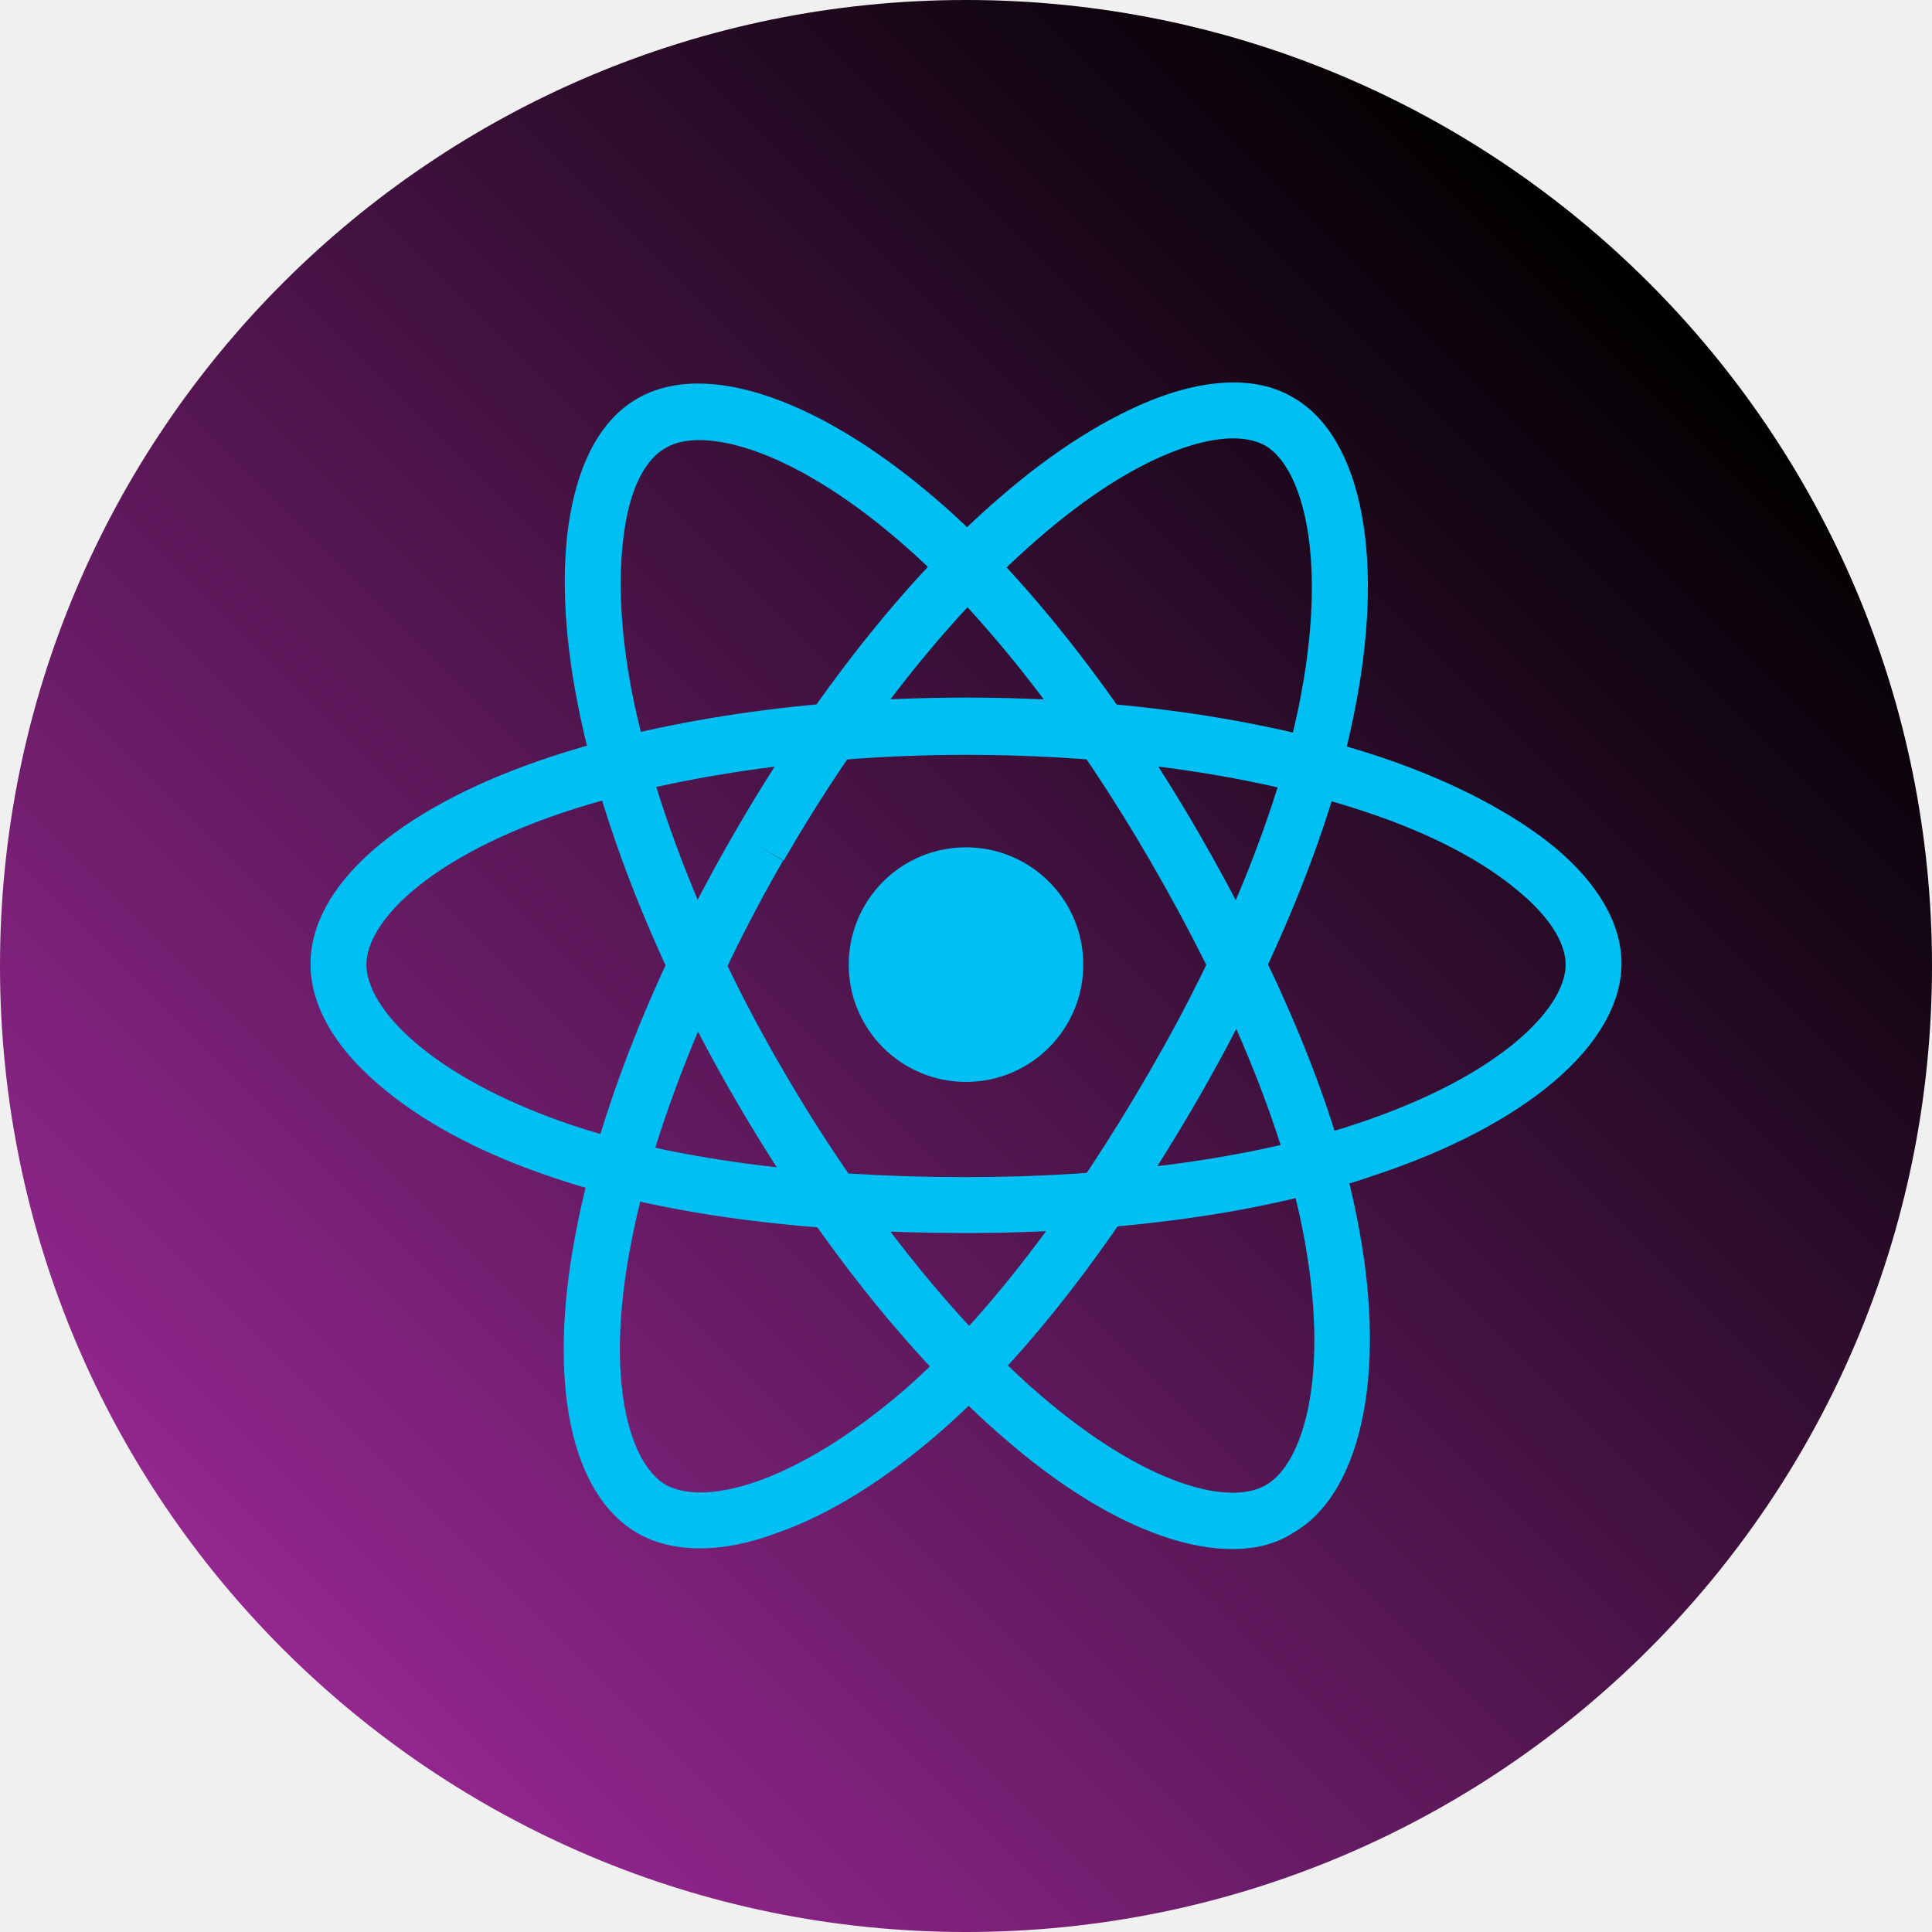
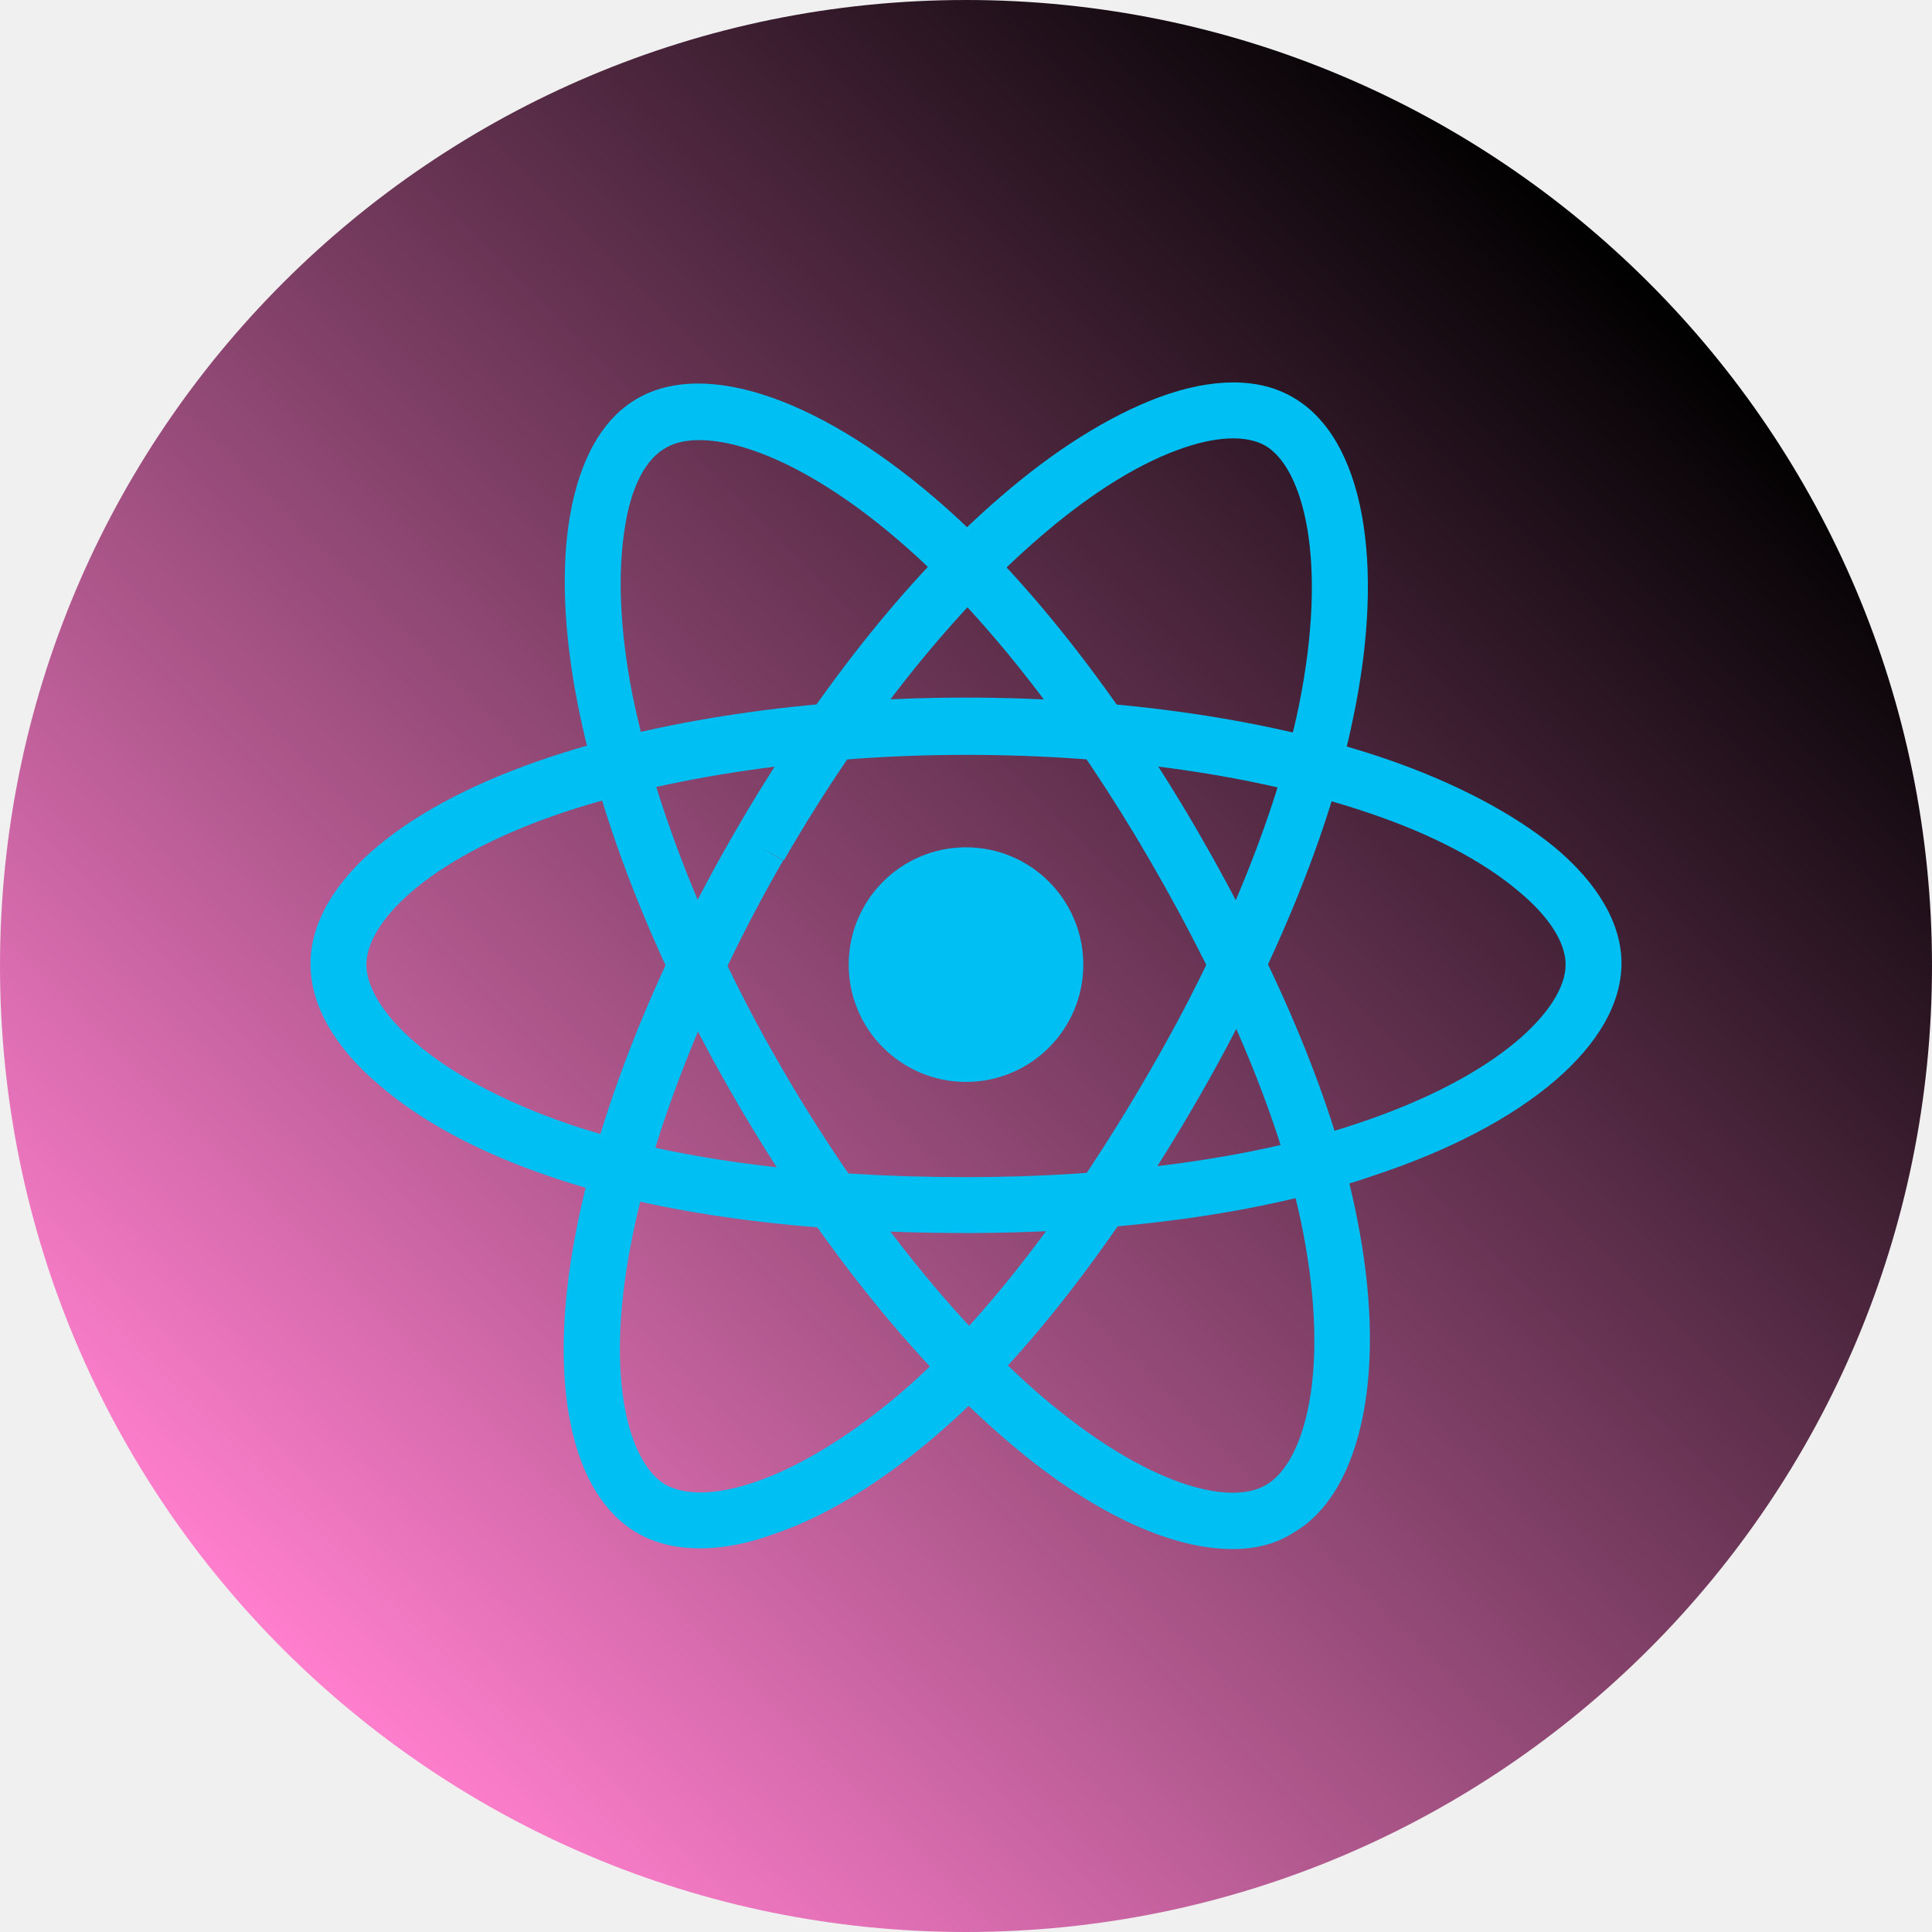
<svg xmlns="http://www.w3.org/2000/svg" version="1.1" id="Layer_1" x="0px" y="0px" viewBox="0 0 28 28" style="enable-background:new 0 0 28 28;" xml:space="preserve">
  <style type="text/css">
	.st0{fill:url(#SVGID_1_);}
- 	.st1{fill:#E9CA32;}
- 	.st2{fill:#FFDE25;}
+ 	.st1{fill:#A38B00;}
+ 	.st2{fill:#BCAE00;}
	.st3{fill:#FFFFFF;}
- 	.st4{fill:url(#SVGID_00000176736399546613757480000010611861585171930258_);}
+ 	.st4{fill:url(#SVGID_00000021823463445206337180000018063330750062809782_);}
	.st5{fill:#00BFF2;}
- 	.st6{fill:url(#SVGID_00000069395626977227948440000015814715899098499220_);}
- 	.st7{fill-rule:evenodd;clip-rule:evenodd;fill:url(#SVGID_00000069355700186623404330000000506057059702848160_);}
+ 	.st6{fill:url(#SVGID_00000181083294712897616230000015902595497327846533_);}
+ 	.st7{fill-rule:evenodd;clip-rule:evenodd;fill:url(#SVGID_00000183938026999841174990000006124811660232542108_);}
	.st8{fill-rule:evenodd;clip-rule:evenodd;fill:#FFFFFF;}
- 	.st9{fill:url(#SVGID_00000161593641050956644710000001913018385604654765_);}
- 	.st10{fill:#50AA46;}
- 	.st11{fill:url(#SVGID_00000145054607396544934360000014939053012750711962_);}
- 	.st12{fill:#15B8C5;}
+ 	.st9{fill:url(#SVGID_00000002375668767098805760000003482784047061759420_);}
+ 	.st10{fill:#323330;}
+ 	.st11{fill:url(#SVGID_00000172442224031463278130000010975514402505732753_);}
+ 	.st12{fill:#A5F3FC;}
</style>
  <g>
    <g>
      <linearGradient id="SVGID_1_" gradientUnits="userSpaceOnUse" x1="4.101" y1="23.899" x2="23.899" y2="4.101">
-         <stop offset="0" style="stop-color:#93278F" />
+         <stop offset="0" style="stop-color:#FF7FCD" />
        <stop offset="1" style="stop-color:#000000" />
      </linearGradient>
      <circle class="st0" cx="14" cy="14" r="14" />
    </g>
    <g>
      <circle class="st5" cx="14" cy="13.98" r="1.7" />
      <g>
        <path class="st5" d="M14,17.87c-2.38,0-4.47-0.28-6.03-0.82c-1.01-0.34-1.87-0.8-2.48-1.33c-0.65-0.55-0.99-1.16-0.99-1.75     c0-1.12,1.23-2.22,3.3-2.94c1.69-0.59,3.9-0.92,6.2-0.92c2.27,0,4.44,0.32,6.12,0.9c0.98,0.34,1.81,0.78,2.4,1.26     c0.64,0.53,0.98,1.12,0.98,1.69c0,1.17-1.38,2.35-3.6,3.08C18.34,17.58,16.24,17.87,14,17.87z M14,10.94     c-2.19,0-4.35,0.32-5.94,0.87c-1.9,0.66-2.75,1.57-2.75,2.17c0,0.63,0.92,1.62,2.93,2.31c1.47,0.5,3.47,0.77,5.76,0.77     c2.15,0,4.16-0.27,5.65-0.77c2.09-0.69,3.04-1.68,3.04-2.31c0-0.32-0.24-0.7-0.69-1.07c-0.51-0.43-1.25-0.82-2.14-1.12     C18.26,11.24,16.18,10.94,14,10.94z" />
      </g>
      <g>
        <path class="st5" d="M10.15,22.44c-0.34,0-0.65-0.07-0.91-0.22c-0.97-0.56-1.31-2.18-0.9-4.33c0.33-1.76,1.15-3.83,2.31-5.83     c1.13-1.96,2.49-3.69,3.84-4.85c0.78-0.68,1.58-1.18,2.3-1.45c0.78-0.29,1.46-0.29,1.95,0c1.01,0.58,1.35,2.37,0.87,4.65     c-0.33,1.62-1.13,3.58-2.25,5.52c-1.19,2.06-2.48,3.73-3.72,4.81c-0.8,0.7-1.63,1.22-2.39,1.48     C10.85,22.37,10.48,22.44,10.15,22.44z M11,12.27l0.35,0.2c-1.09,1.89-1.9,3.93-2.21,5.58c-0.38,1.98-0.01,3.17,0.51,3.47     c0.13,0.07,0.3,0.11,0.5,0.11c0.67,0,1.73-0.43,2.96-1.49c1.17-1.02,2.4-2.62,3.55-4.61c1.08-1.86,1.84-3.74,2.16-5.28     c0.44-2.15,0.06-3.47-0.48-3.79c-0.28-0.16-0.73-0.14-1.27,0.06c-0.63,0.23-1.33,0.68-2.04,1.3c-1.28,1.11-2.58,2.76-3.67,4.65     L11,12.27z" />
      </g>
      <g>
        <path class="st5" d="M17.86,22.45c-0.92,0-2.09-0.55-3.3-1.6c-1.36-1.17-2.74-2.91-3.9-4.91l0,0c-1.14-1.96-1.95-4-2.29-5.75     c-0.2-1.02-0.24-1.96-0.11-2.71C8.4,6.66,8.73,6.07,9.23,5.78c1.01-0.59,2.72,0.02,4.47,1.57c1.24,1.1,2.54,2.77,3.66,4.7     c1.19,2.06,2,4.01,2.31,5.62c0.21,1.05,0.24,2.02,0.09,2.81c-0.16,0.84-0.51,1.44-1.01,1.73C18.49,22.38,18.19,22.45,17.86,22.45     z M11.36,15.53c1.1,1.89,2.46,3.61,3.73,4.7c1.53,1.31,2.74,1.6,3.26,1.29c0.54-0.31,0.94-1.6,0.53-3.69     c-0.3-1.53-1.07-3.39-2.22-5.37c-1.08-1.86-2.32-3.46-3.49-4.5c-1.64-1.46-2.98-1.79-3.52-1.47C9.36,6.65,9.15,7.05,9.06,7.62     c-0.11,0.66-0.08,1.49,0.1,2.42C9.49,11.69,10.26,13.65,11.36,15.53L11.36,15.53z" />
      </g>
    </g>
  </g>
</svg>
